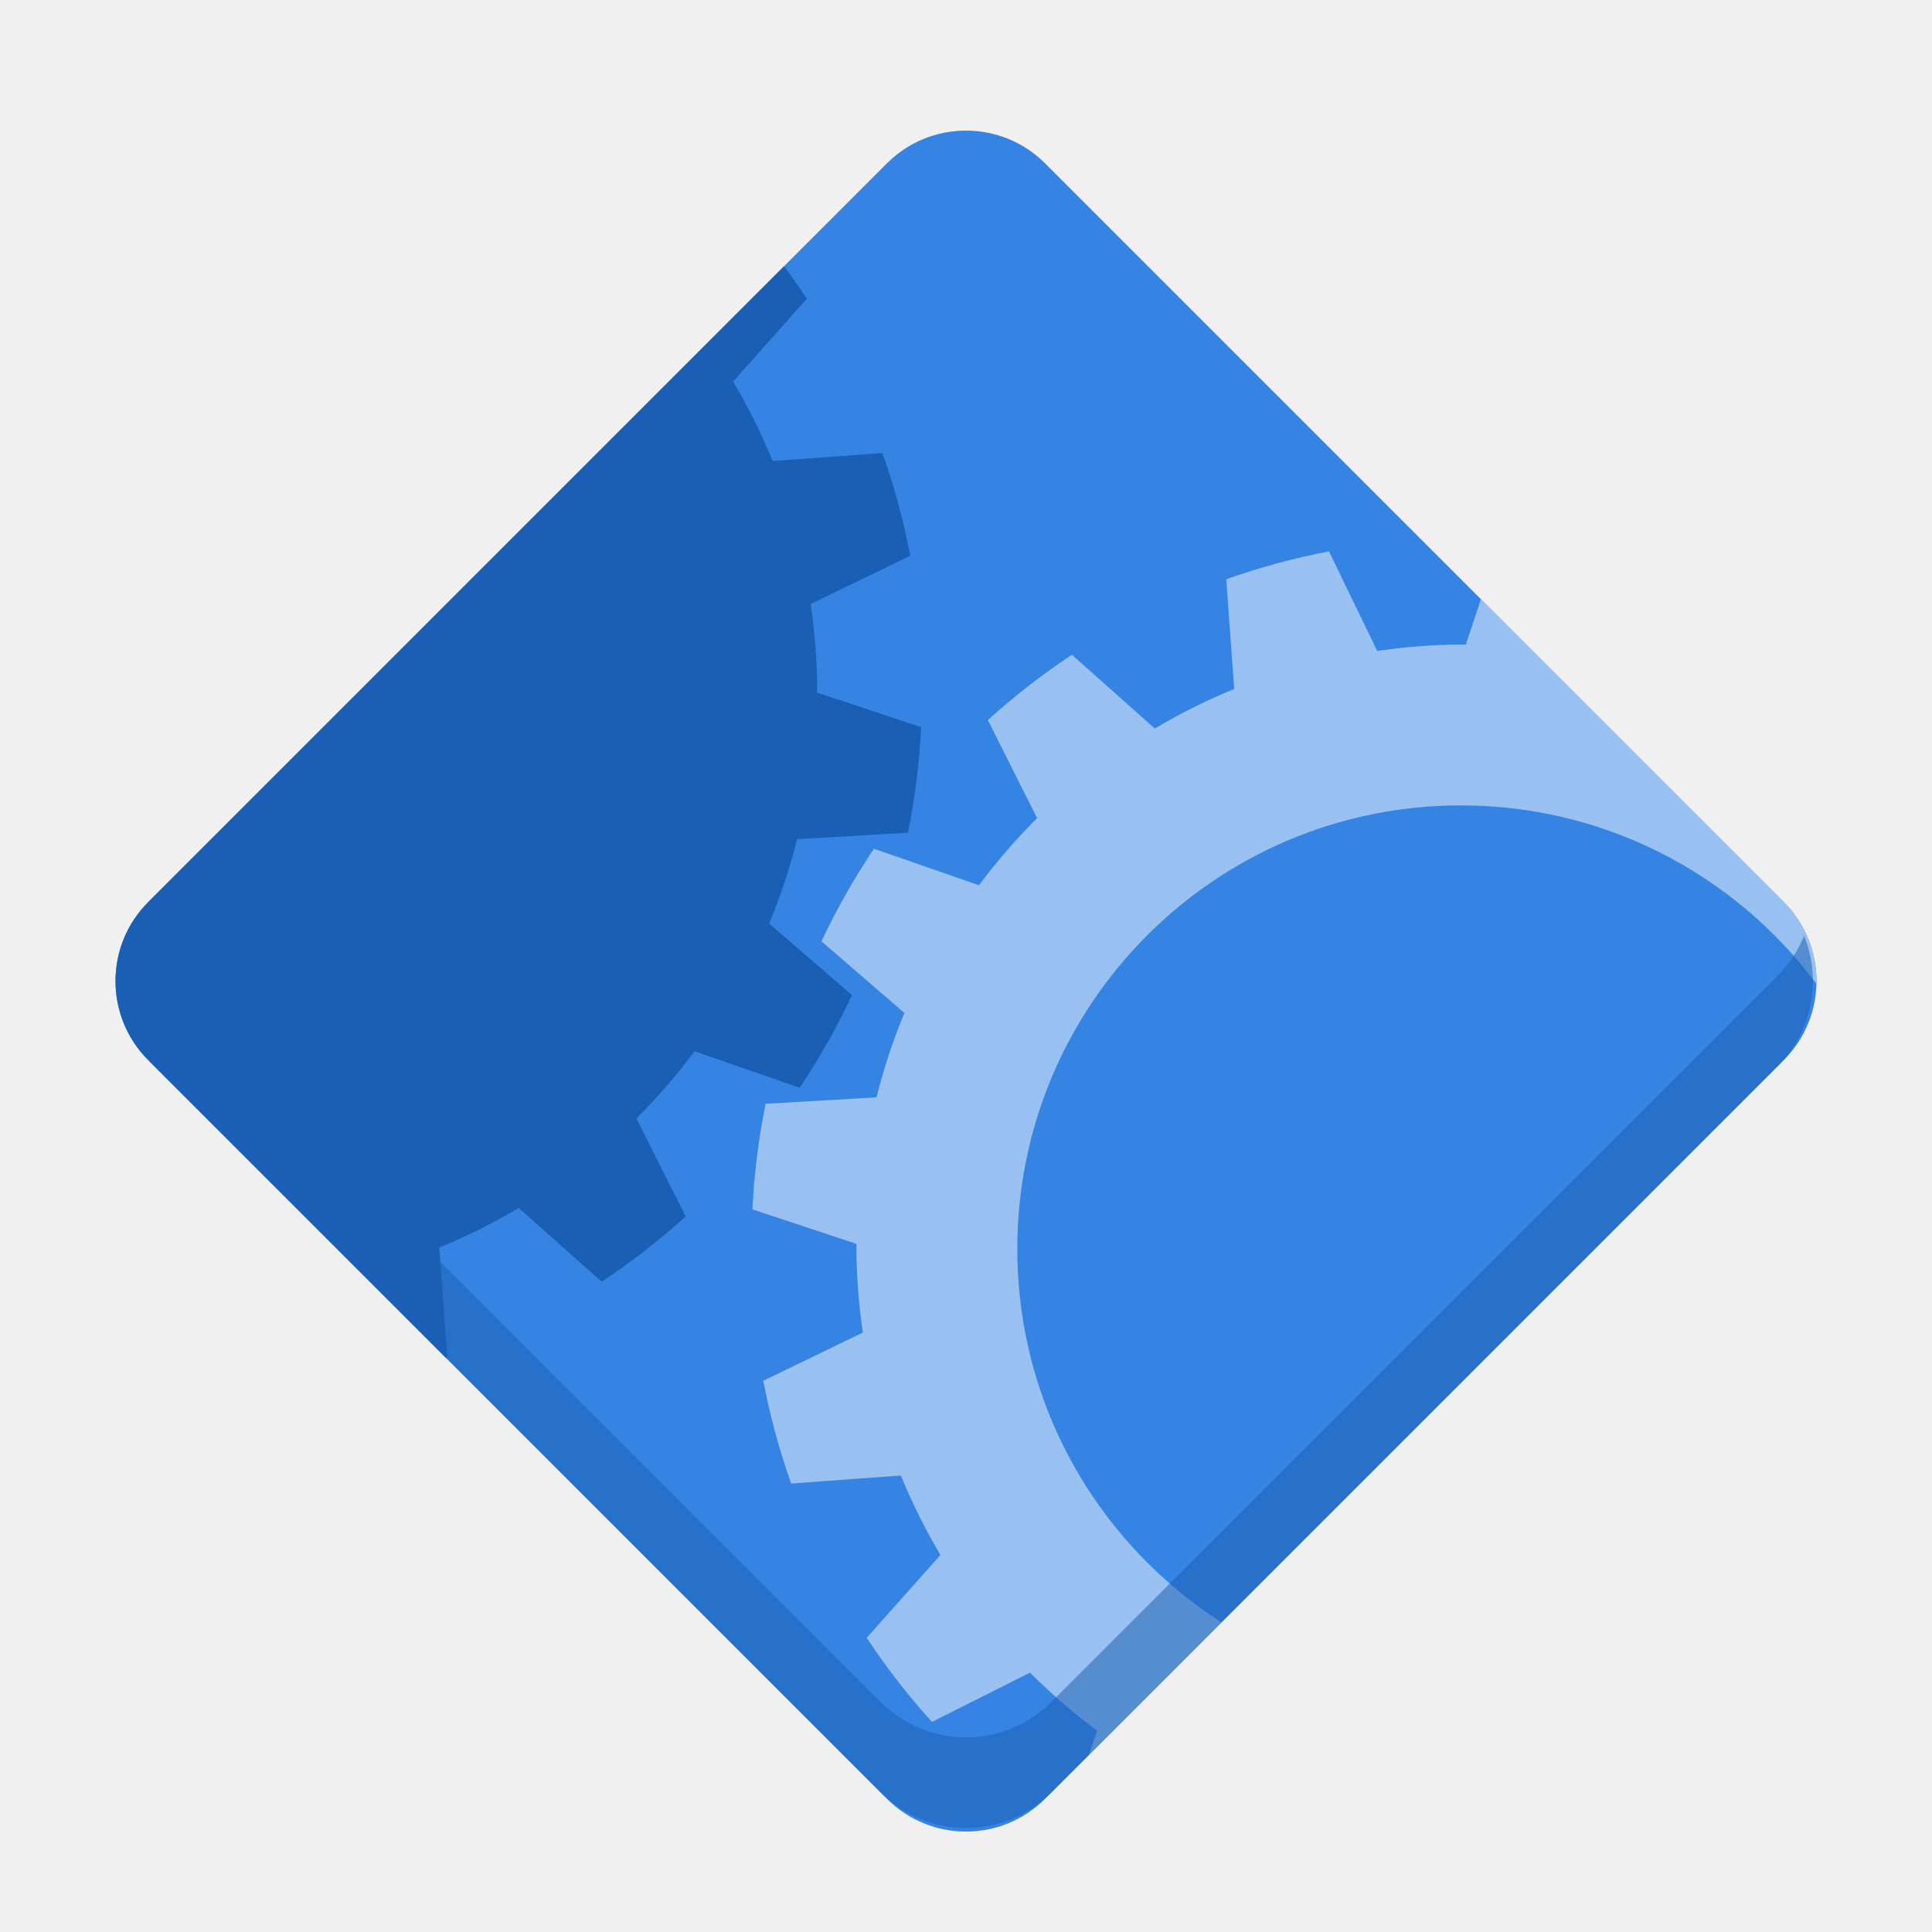
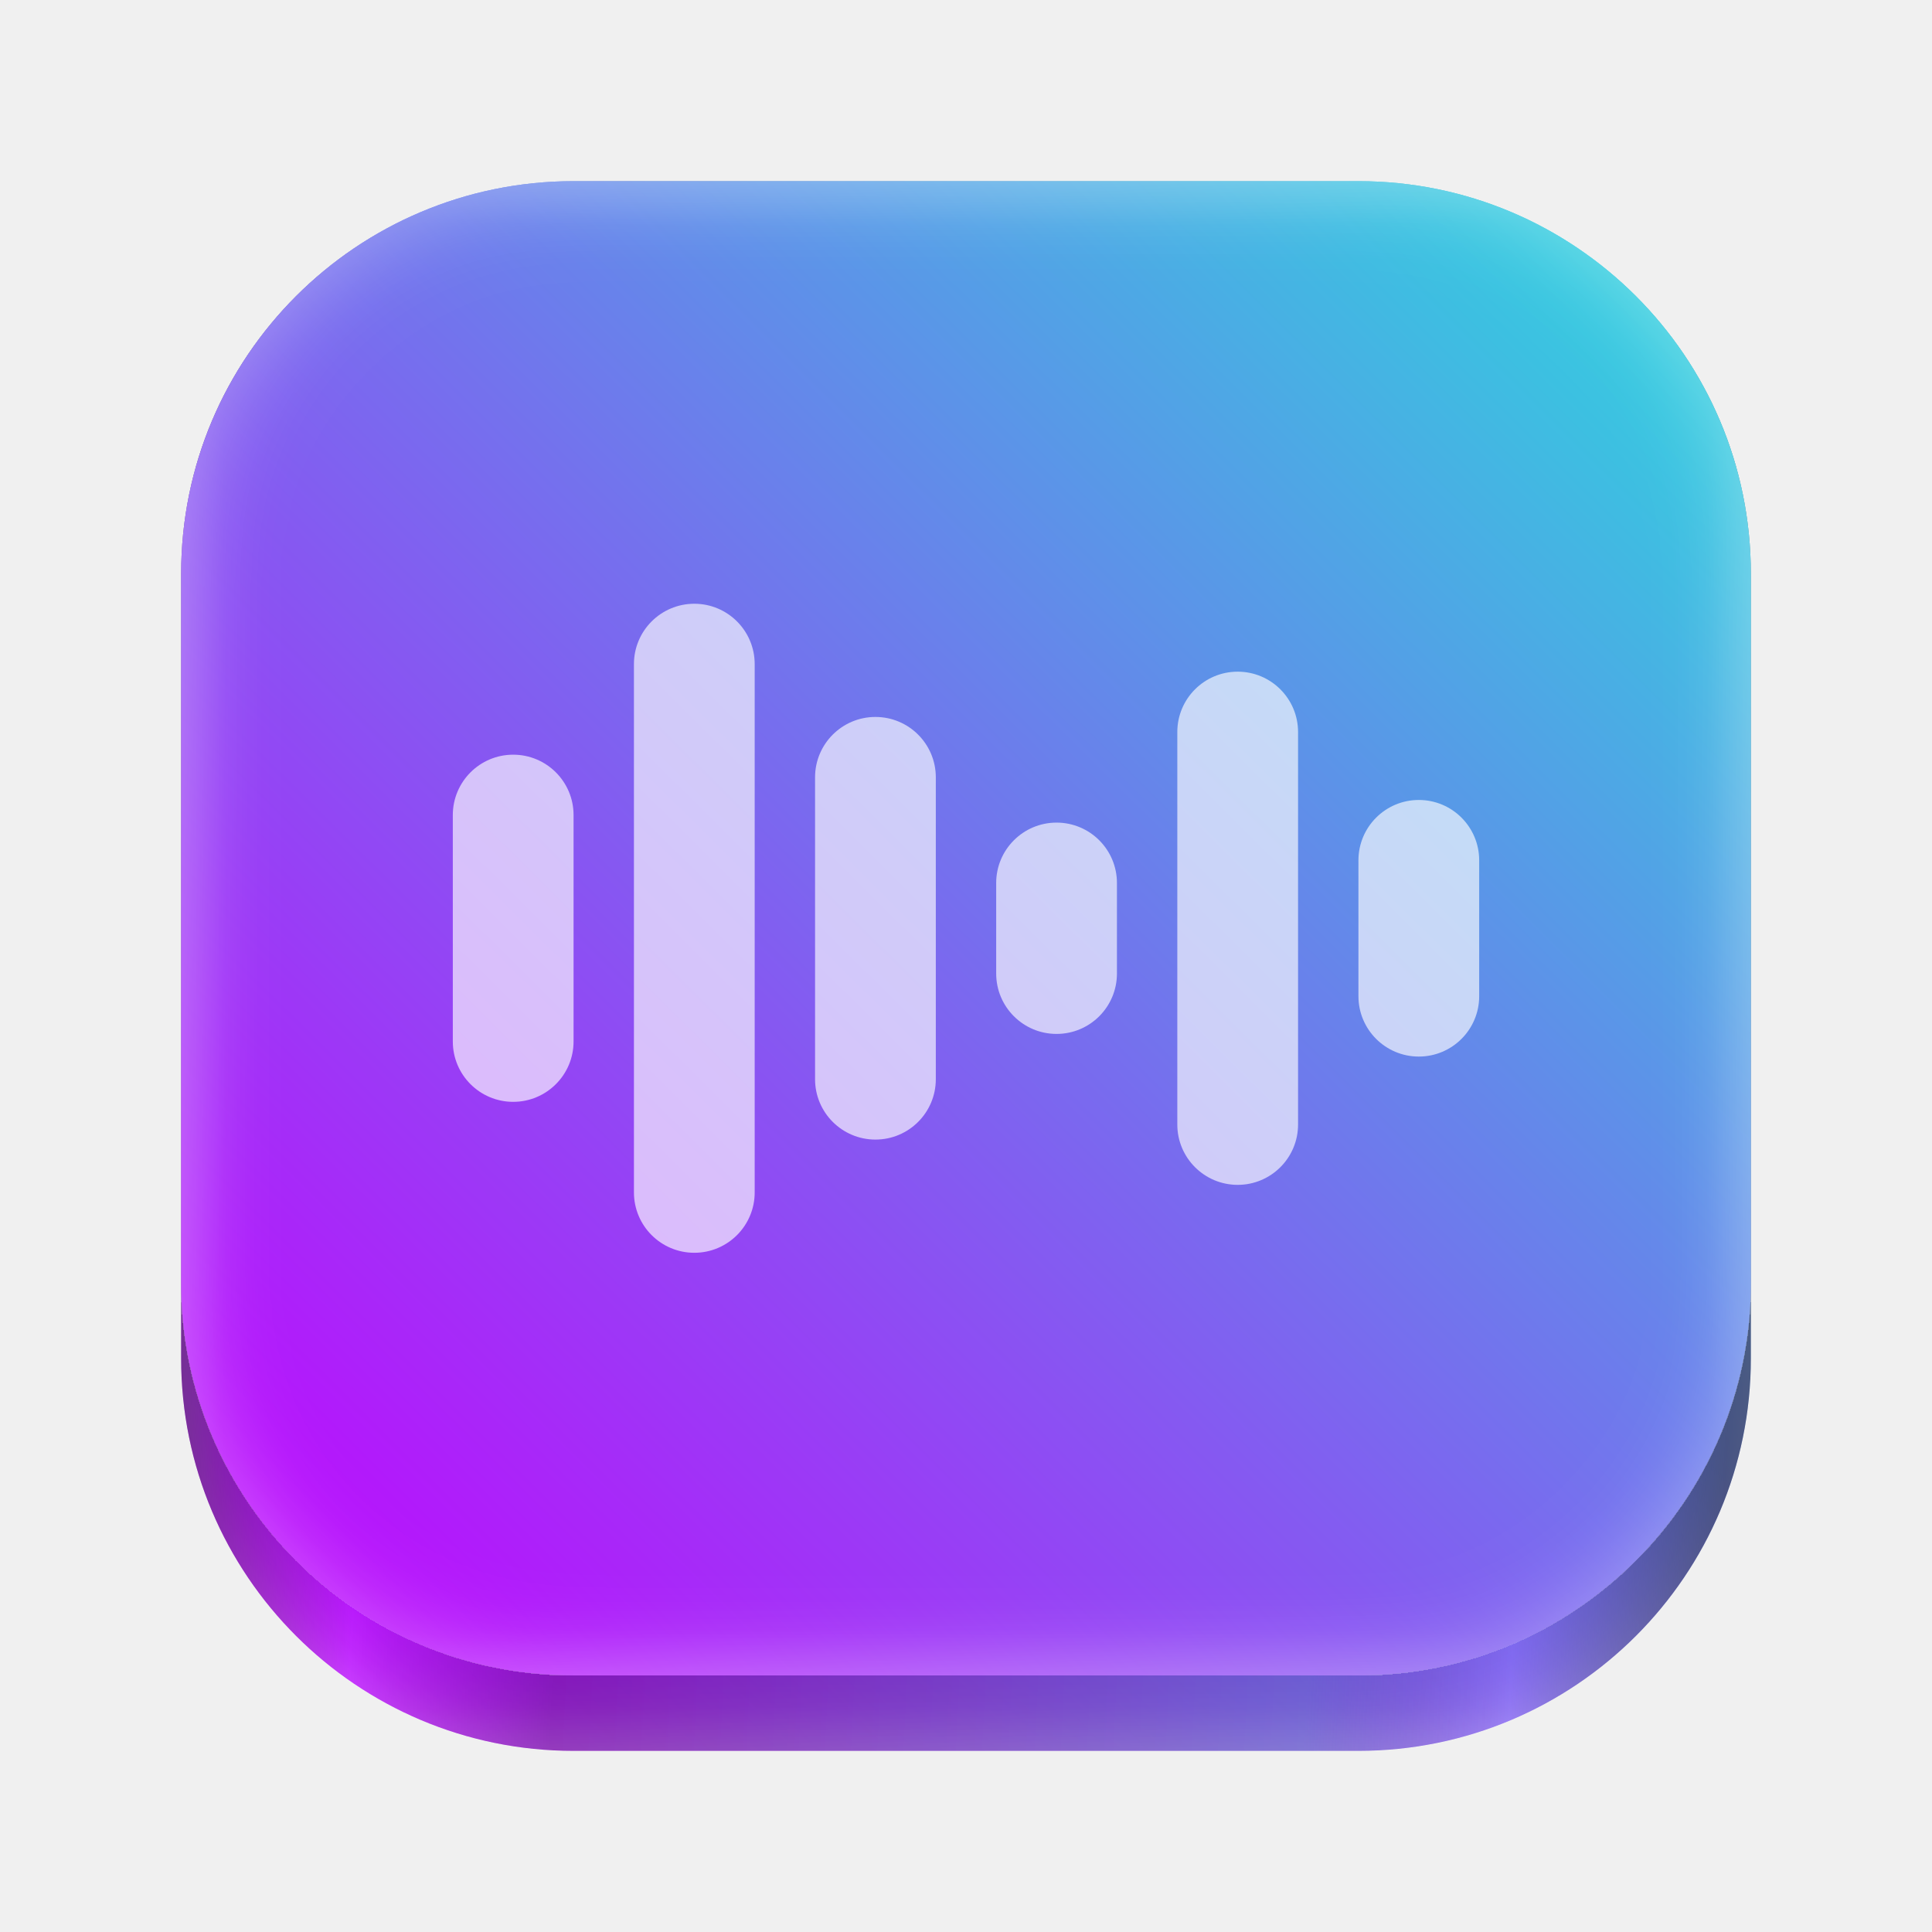
- <svg xmlns="http://www.w3.org/2000/svg" width="33.75mm" height="33.75mm" viewBox="0 0 33.75 33.75" version="1.1" id="svg974">
-   <defs id="defs968">
-     <clipPath clipPathUnits="userSpaceOnUse" id="clipPath18689">
-       <rect clip-path="none" transform="rotate(45)" ry="32" rx="32" y="123.999" x="486.037" height="362.943" width="362.943" id="rect18691" style="display:inline;opacity:1;vector-effect:none;fill:#4a86cf;fill-opacity:1;stroke:none;stroke-width:26.067;stroke-linecap:butt;stroke-linejoin:miter;stroke-miterlimit:4;stroke-dasharray:none;stroke-dashoffset:0;stroke-opacity:1;marker:none;marker-start:none;marker-mid:none;marker-end:none;paint-order:normal;enable-background:new" />
-     </clipPath>
-     <clipPath clipPathUnits="userSpaceOnUse" id="clipPath18689-3">
-       <rect clip-path="none" transform="rotate(45)" ry="32" rx="32" y="123.999" x="486.037" height="362.943" width="362.943" id="rect18691-6" style="display:inline;opacity:1;vector-effect:none;fill:#4a86cf;fill-opacity:1;stroke:none;stroke-width:26.067;stroke-linecap:butt;stroke-linejoin:miter;stroke-miterlimit:4;stroke-dasharray:none;stroke-dashoffset:0;stroke-opacity:1;marker:none;marker-start:none;marker-mid:none;marker-end:none;paint-order:normal;enable-background:new" />
-     </clipPath>
+ <svg xmlns="http://www.w3.org/2000/svg" width="128" height="128" viewBox="0 0 128 128" fill="none">
+   <g filter="url(#filter0_i_116_118)">
+     <rect x="12" y="12" width="104" height="104" rx="26" fill="url(#paint0_linear_116_118)" />
+   </g>
+   <rect x="12" y="12" width="104" height="104" rx="26" fill="url(#paint1_linear_116_118)" />
+   <g filter="url(#filter1_i_116_118)">
+     <path d="M12 38C12 23.641 23.641 12 38 12H90C104.359 12 116 23.641 116 38V85C116 99.359 104.359 111 90 111H38C23.641 111 12 99.359 12 85V38Z" fill="url(#paint2_linear_116_118)" />
+   </g>
+   <rect x="30" y="50" width="8" height="23" rx="4" fill="white" fill-opacity="0.65" />
+   <rect x="42" y="40" width="8" height="43" rx="4" fill="white" fill-opacity="0.65" />
+   <rect x="54" y="47.5" width="8" height="28" rx="4" fill="white" fill-opacity="0.65" />
+   <rect x="66" y="54.5" width="8" height="14" rx="4" fill="white" fill-opacity="0.65" />
+   <rect x="78" y="44.5" width="8" height="34" rx="4" fill="white" fill-opacity="0.65" />
+   <rect x="90" y="53" width="8" height="17" rx="4" fill="white" fill-opacity="0.65" />
+   <defs>
+     <filter id="filter0_i_116_118" x="12" y="12" width="104" height="104" filterUnits="userSpaceOnUse" color-interpolation-filters="sRGB">
+       <feFlood flood-opacity="0" result="BackgroundImageFix" />
+       <feBlend mode="normal" in="SourceGraphic" in2="BackgroundImageFix" result="shape" />
+       <feColorMatrix in="SourceAlpha" type="matrix" values="0 0 0 0 0 0 0 0 0 0 0 0 0 0 0 0 0 0 127 0" result="hardAlpha" />
+       <feOffset />
+       <feGaussianBlur stdDeviation="3" />
+       <feComposite in2="hardAlpha" operator="arithmetic" k2="-1" k3="1" />
+       <feColorMatrix type="matrix" values="0 0 0 0 1 0 0 0 0 1 0 0 0 0 1 0 0 0 0.35 0" />
+       <feBlend mode="normal" in2="shape" result="effect1_innerShadow_116_118" />
+     </filter>
+     <filter id="filter1_i_116_118" x="12" y="12" width="104" height="99" filterUnits="userSpaceOnUse" color-interpolation-filters="sRGB">
+       <feFlood flood-opacity="0" result="BackgroundImageFix" />
+       <feBlend mode="normal" in="SourceGraphic" in2="BackgroundImageFix" result="shape" />
+       <feColorMatrix in="SourceAlpha" type="matrix" values="0 0 0 0 0 0 0 0 0 0 0 0 0 0 0 0 0 0 127 0" result="hardAlpha" />
+       <feOffset />
+       <feGaussianBlur stdDeviation="3" />
+       <feComposite in2="hardAlpha" operator="arithmetic" k2="-1" k3="1" />
+       <feColorMatrix type="matrix" values="0 0 0 0 1 0 0 0 0 1 0 0 0 0 1 0 0 0 0.35 0" />
+       <feBlend mode="normal" in2="shape" result="effect1_innerShadow_116_118" />
+     </filter>
+     <linearGradient id="paint0_linear_116_118" x1="113.094" y1="12" x2="10.03" y2="110.92" gradientUnits="userSpaceOnUse">
+       <stop stop-color="#2ADADD" />
+       <stop offset="1" stop-color="#C400FF" />
+     </linearGradient>
+     <linearGradient id="paint1_linear_116_118" x1="12" y1="63.935" x2="115.742" y2="69.178" gradientUnits="userSpaceOnUse">
+       <stop stop-opacity="0.45" />
+       <stop offset="0.13" stop-opacity="0" />
+       <stop offset="0.26" stop-opacity="0.25" />
+       <stop offset="0.74" stop-color="#137375" stop-opacity="0.25" />
+       <stop offset="0.87" stop-opacity="0" />
+       <stop offset="1" stop-opacity="0.45" />
+     </linearGradient>
+     <linearGradient id="paint2_linear_116_118" x1="113.094" y1="12" x2="14.906" y2="111" gradientUnits="userSpaceOnUse">
+       <stop stop-color="#2ADADD" />
+       <stop offset="1" stop-color="#C400FF" />
+     </linearGradient>
  </defs>
-   <g id="layer1" transform="translate(-61.81982,-103.944)">
-     <g transform="matrix(0.2636723,0,0,0.2636723,61.81982,-529.397)" style="display:inline;stroke-width:0.25;enable-background:new" id="g1836">
-       <g transform="matrix(0.25,0,0,0.25,0,2295)" id="g18818" style="stroke-width:0.25">
-         <g style="stroke-width:0.27" transform="matrix(0.9260519,0,0,0.9260519,18.93073,50.87633)" id="g18590">
-           <g style="stroke-width:0.27" id="g18681" clip-path="url(#clipPath18689-3)">
-             <rect style="opacity:1;vector-effect:none;fill:#3584e4;fill-opacity:1;stroke:none;stroke-width:8.221;stroke-linecap:butt;stroke-linejoin:miter;stroke-miterlimit:4;stroke-dasharray:none;stroke-dashoffset:0;stroke-opacity:1;marker:none;marker-start:none;marker-mid:none;marker-end:none;paint-order:normal" id="rect18571" width="424" height="424" x="458.337" y="90.642" rx="10.092" ry="10.092" transform="matrix(0.6052817,0.6052817,-0.6052817,0.6052817,33.44063,99.07363)" clip-path="none" />
-             <circle style="opacity:1;vector-effect:none;fill:#f66151;fill-opacity:1;stroke:none;stroke-width:7.037;stroke-linecap:butt;stroke-linejoin:miter;stroke-miterlimit:4;stroke-dasharray:none;stroke-dashoffset:0;stroke-opacity:1;marker:none;marker-start:none;marker-mid:none;marker-end:none;paint-order:normal" id="path18706" cx="0" cy="0" r="0" transform="translate(0,-212)" />
-             <circle style="opacity:1;vector-effect:none;fill:#f66151;fill-opacity:1;stroke:none;stroke-width:7.037;stroke-linecap:butt;stroke-linejoin:miter;stroke-miterlimit:4;stroke-dasharray:none;stroke-dashoffset:0;stroke-opacity:1;marker:none;marker-start:none;marker-mid:none;marker-end:none;paint-order:normal" id="path18708" cx="0" cy="0" r="0" transform="translate(0,-212)" />
-             <path style="display:inline;opacity:1;vector-effect:none;fill:#98c1f1;fill-opacity:1;stroke:none;stroke-width:7.037;stroke-linecap:butt;stroke-linejoin:miter;stroke-miterlimit:4;stroke-dasharray:none;stroke-dashoffset:0;stroke-opacity:1;marker:none;marker-start:none;marker-mid:none;marker-end:none;paint-order:normal;enable-background:new" d="m 408.92,561.918 -9.886,29.829 a 172.971,172.971 0 0 0 -1.427,-0.071 172.971,172.971 0 0 0 -23.929,1.852 l -13.801,-28.501 a 203.293,203.293 0 0 0 -29.401,7.972 l 2.286,31.405 a 172.971,172.971 0 0 0 -22.732,11.319 l -23.718,-21.103 a 203.293,203.293 0 0 0 -24.059,18.674 l 14.099,28.073 a 172.971,172.971 0 0 0 -16.636,19.211 l -30.058,-10.448 a 203.293,203.293 0 0 0 -15.017,26.488 l 23.73,20.507 a 172.971,172.971 0 0 0 -7.985,24.143 l -31.73,1.849 a 203.293,203.293 0 0 0 -3.778,30.217 l 29.829,9.886 a 172.971,172.971 0 0 0 -0.071,1.427 172.971,172.971 0 0 0 1.852,23.929 l -28.501,13.801 a 203.293,203.293 0 0 0 7.972,29.401 l 31.405,-2.286 a 172.971,172.971 0 0 0 11.319,22.732 l -21.103,23.718 a 203.293,203.293 0 0 0 18.674,24.059 l 28.073,-14.099 a 172.971,172.971 0 0 0 19.211,16.636 l -10.448,30.058 a 203.293,203.293 0 0 0 26.488,15.017 l 20.507,-23.73 a 172.971,172.971 0 0 0 24.143,7.985 l 1.849,31.73 a 203.293,203.293 0 0 0 30.217,3.778 l 9.886,-29.829 a 172.971,172.971 0 0 0 1.427,0.071 172.971,172.971 0 0 0 23.929,-1.852 l 13.801,28.501 a 203.293,203.293 0 0 0 29.401,-7.972 l -2.286,-31.405 a 172.971,172.971 0 0 0 22.732,-11.319 l 23.718,21.103 A 203.293,203.293 0 0 0 532.96,916 l -14.099,-28.073 a 172.971,172.971 0 0 0 16.636,-19.211 l 30.058,10.448 a 203.293,203.293 0 0 0 15.017,-26.488 l -23.73,-20.507 a 172.971,172.971 0 0 0 7.985,-24.143 l 31.73,-1.849 a 203.293,203.293 0 0 0 3.778,-30.217 l -29.829,-9.886 a 172.971,172.971 0 0 0 0.071,-1.427 172.971,172.971 0 0 0 -1.852,-23.929 l 28.501,-13.801 a 203.293,203.293 0 0 0 -7.972,-29.401 l -31.405,2.286 a 172.971,172.971 0 0 0 -11.319,-22.732 l 21.103,-23.718 a 203.293,203.293 0 0 0 -18.674,-24.059 l -28.073,14.099 a 172.971,172.971 0 0 0 -19.211,-16.636 l 10.448,-30.058 A 203.293,203.293 0 0 0 485.636,581.681 l -20.507,23.73 a 172.971,172.971 0 0 0 -24.143,-7.985 l -1.849,-31.73 a 203.293,203.293 0 0 0 -30.217,-3.778 z M 397.607,637.722 A 126.926,126.926 0 0 1 524.532,764.647 126.926,126.926 0 0 1 397.607,891.572 126.926,126.926 0 0 1 270.682,764.647 126.926,126.926 0 0 1 397.607,637.722 Z" id="path18717-4" />
-             <path id="path18758" d="m 51.748,401.284 -9.886,29.829 c -0.476,-0.026 -0.951,-0.05 -1.427,-0.071 -8.01,0.062 -16.005,0.681 -23.929,1.852 L 2.706,404.392 c -9.986,1.918 -19.814,4.583 -29.401,7.972 l 2.286,31.405 c -7.844,3.211 -15.442,6.994 -22.732,11.319 l -23.718,-21.103 c -8.475,5.614 -16.518,11.857 -24.059,18.674 l 14.099,28.073 c -6.009,5.987 -11.569,12.408 -16.636,19.211 l -30.058,-10.448 c -5.661,8.442 -10.68,17.296 -15.017,26.488 l 23.73,20.507 c -3.25,7.841 -5.919,15.91 -7.985,24.143 l -31.73,1.849 c -2.013,9.964 -3.276,20.064 -3.778,30.217 l 29.829,9.886 c -0.026,0.476 -0.05,0.951 -0.071,1.427 0.062,8.01 0.681,16.005 1.852,23.929 l -28.501,13.801 c 1.918,9.986 4.583,19.814 7.972,29.401 l 31.405,-2.286 c 3.211,7.844 6.994,15.442 11.319,22.732 l -21.103,23.718 c 5.614,8.475 11.857,16.518 18.674,24.059 l 28.073,-14.099 c 5.987,6.009 12.408,11.569 19.211,16.636 l -10.448,30.058 c 8.442,5.661 17.296,10.68 26.488,15.017 l 20.507,-23.73 c 7.841,3.25 15.91,5.919 24.143,7.985 l 1.849,31.73 c 9.964,2.013 20.064,3.276 30.217,3.778 l 9.886,-29.829 c 0.476,0.026 0.951,0.05 1.427,0.071 8.01,-0.062 16.005,-0.681 23.929,-1.852 l 13.801,28.501 c 9.986,-1.918 19.814,-4.583 29.401,-7.972 l -2.286,-31.405 c 7.844,-3.211 15.442,-6.994 22.732,-11.319 l 23.718,21.103 c 8.475,-5.614 16.518,-11.857 24.059,-18.674 l -14.099,-28.073 c 6.009,-5.987 11.569,-12.408 16.636,-19.211 l 30.058,10.448 c 5.661,-8.442 10.68,-17.296 15.017,-26.488 l -23.73,-20.507 c 3.25,-7.841 5.919,-15.91 7.985,-24.143 l 31.73,-1.849 c 2.013,-9.964 3.276,-20.064 3.778,-30.217 l -29.829,-9.886 c 0.026,-0.476 0.05,-0.951 0.071,-1.427 -0.062,-8.01 -0.681,-16.005 -1.852,-23.929 l 28.501,-13.801 c -1.918,-9.986 -4.583,-19.814 -7.972,-29.401 l -31.405,2.286 c -3.211,-7.844 -6.994,-15.442 -11.319,-22.732 l 21.103,-23.718 c -5.614,-8.475 -11.857,-16.518 -18.674,-24.059 l -28.073,14.099 c -5.987,-6.009 -12.408,-11.569 -19.211,-16.636 l 10.448,-30.058 c -8.442,-5.661 -17.296,-10.68 -26.488,-15.017 l -20.507,23.73 c -7.841,-3.25 -15.91,-5.919 -24.143,-7.985 l -1.849,-31.73 c -9.964,-2.013 -20.064,-3.276 -30.217,-3.778 z" style="display:inline;opacity:1;vector-effect:none;fill:#1a5fb4;fill-opacity:1;stroke:none;stroke-width:7.037;stroke-linecap:butt;stroke-linejoin:miter;stroke-miterlimit:4;stroke-dasharray:none;stroke-dashoffset:0;stroke-opacity:1;marker:none;marker-start:none;marker-mid:none;marker-end:none;paint-order:normal;enable-background:new" />
-           </g>
-         </g>
-         <path style="display:inline;opacity:0.534;vector-effect:none;fill:#1a5fb4;fill-opacity:1;stroke:none;stroke-width:1.629;stroke-linecap:butt;stroke-linejoin:miter;stroke-miterlimit:4;stroke-dasharray:none;stroke-dashoffset:0;stroke-opacity:1;marker:none;marker-start:none;marker-mid:none;marker-end:none;paint-order:normal;enable-background:new" clip-path="none" d="m 8.477,2676 c -1.171,2.887 -0.583,6.308 1.766,8.656 l 48.102,48.102 c 3.134,3.134 8.179,3.134 11.312,0 l 48.102,-48.102 c 2.348,-2.348 2.937,-5.77 1.766,-8.656 -0.392,0.966 -0.98,1.871 -1.766,2.656 l -48.102,48.102 c -3.134,3.134 -8.179,3.134 -11.312,0 L 10.242,2678.656 C 9.457,2677.871 8.868,2676.965 8.477,2676 Z" transform="matrix(4,0,0,4,0,-10028)" id="rect18571-6" />
-       </g>
-       <rect y="2402" x="-1.5000001e-06" height="128" width="128" id="rect9125-7-2" style="display:inline;opacity:1;vector-effect:none;fill:none;fill-opacity:1;stroke:none;stroke-width:1.25;stroke-linecap:butt;stroke-linejoin:miter;stroke-miterlimit:4;stroke-dasharray:none;stroke-dashoffset:0;stroke-opacity:1;marker:none;marker-start:none;marker-mid:none;marker-end:none;paint-order:normal;enable-background:new" />
-     </g>
-   </g>
</svg>
